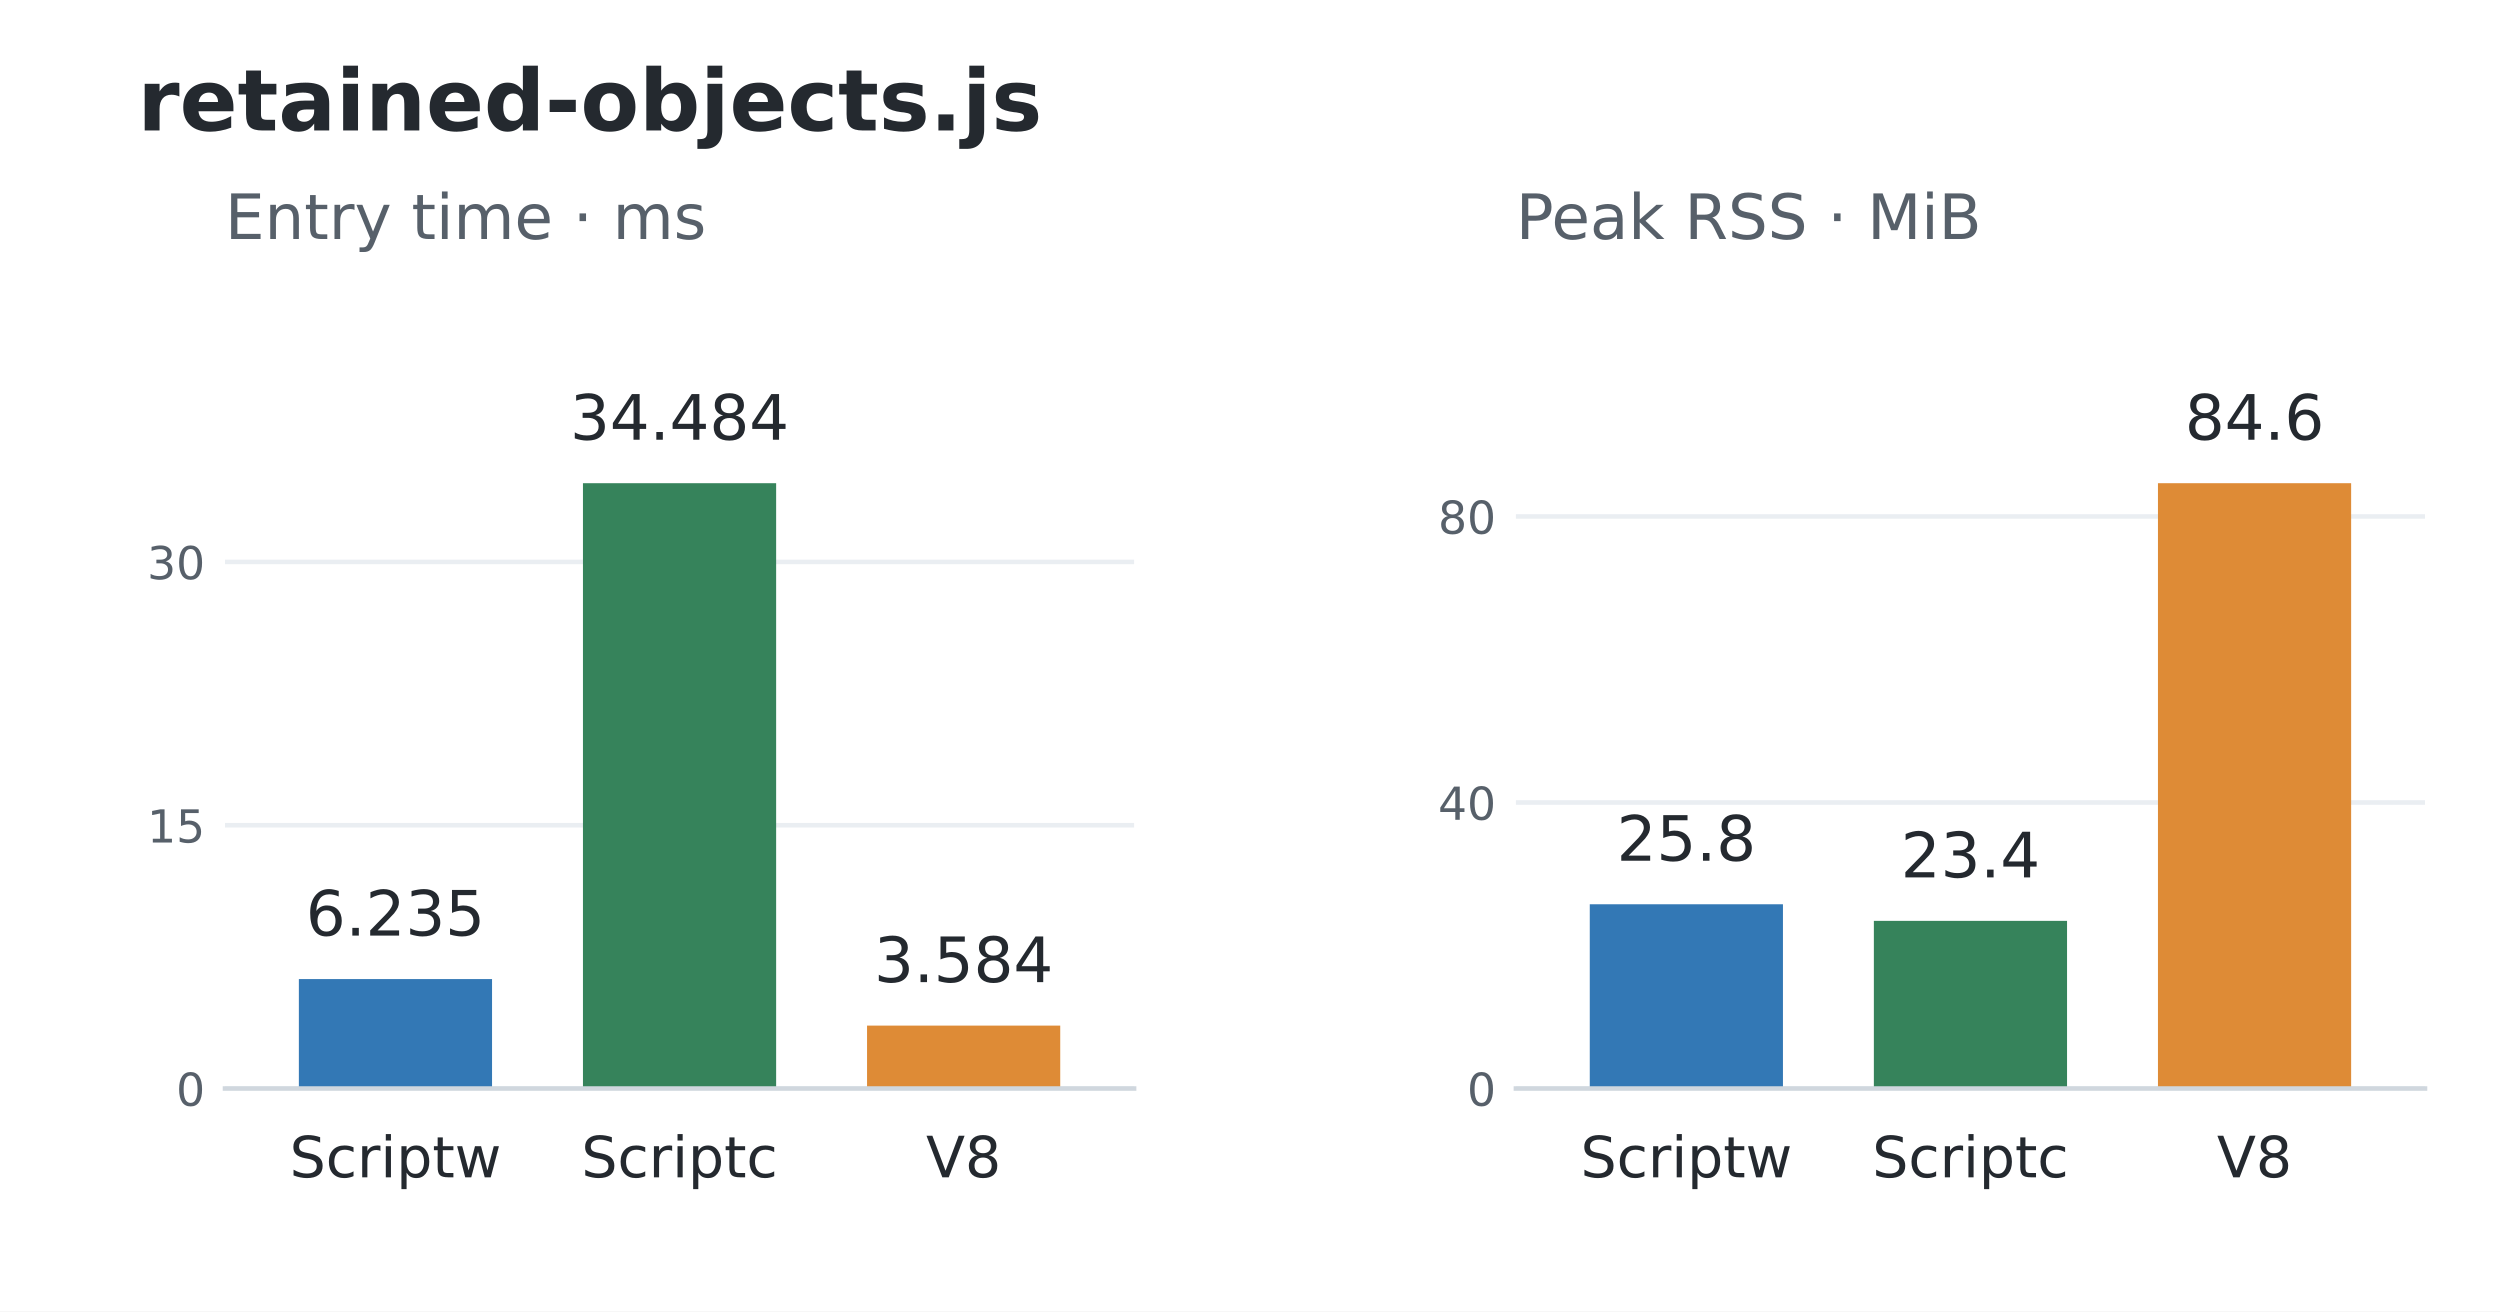
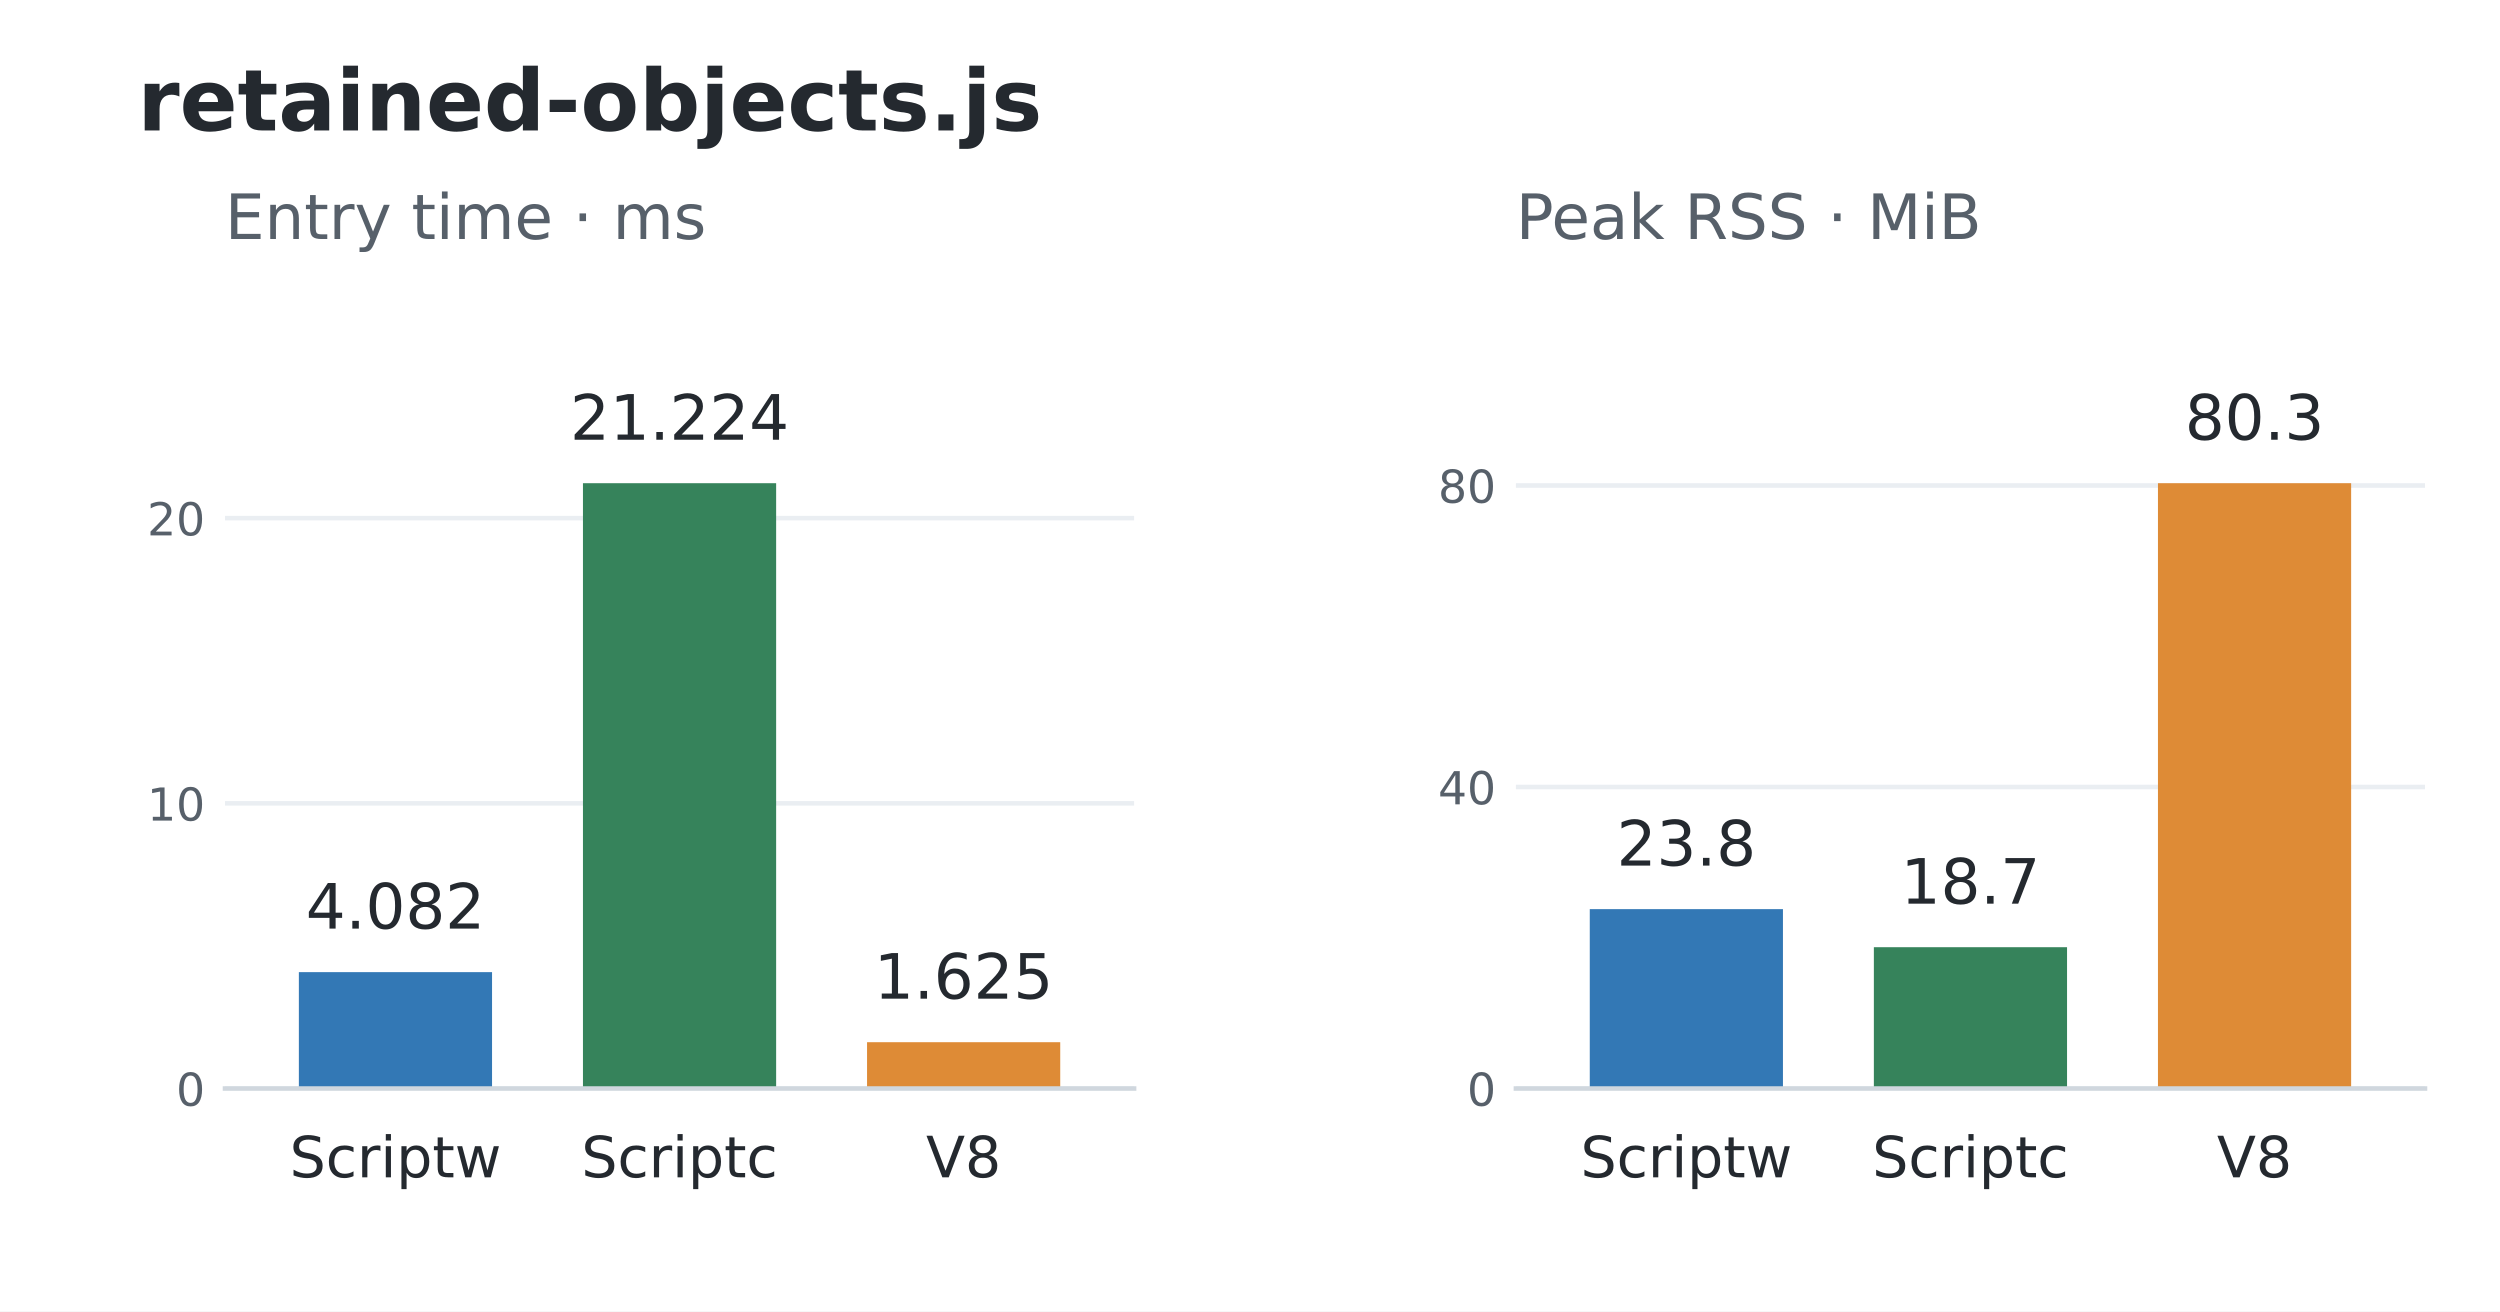
<svg xmlns="http://www.w3.org/2000/svg" width="439.2pt" height="230.4pt" viewBox="0 0 439.2 230.4" version="1.1">
  <defs>
    <style type="text/css">*{stroke-linejoin: round; stroke-linecap: butt}</style>
  </defs>
  <g id="figure_1">
    <g id="patch_1">
      <path d="M 0 230.4 L 439.2 230.4 L 439.2 0 L 0 0 z " style="fill: #ffffff" />
    </g>
    <g id="axes_1">
      <g id="patch_2">
        <path d="M 39.528 191.232 L 199.237 191.232 L 199.237 52.992 L 39.528 52.992 z " style="fill: #ffffff" />
      </g>
      <g id="matplotlib.axis_1">
        <g id="xtick_1">
          <g id="line2d_1" />
          <g id="text_1">
            <text style="font-size: 10px; font-family: 'DejaVu Sans'; text-anchor: middle; fill: #24292f" x="69.473" y="206.83" transform="rotate(-0 69.47346 206.8304)">Scriptw</text>
          </g>
        </g>
        <g id="xtick_2">
          <g id="line2d_2" />
          <g id="text_2">
            <text style="font-size: 10px; font-family: 'DejaVu Sans'; text-anchor: middle; fill: #24292f" x="119.383" y="206.83" transform="rotate(-0 119.3825 206.8304)">Scriptc</text>
          </g>
        </g>
        <g id="xtick_3">
          <g id="line2d_3" />
          <g id="text_3">
            <text style="font-size: 10px; font-family: 'DejaVu Sans'; text-anchor: middle; fill: #24292f" x="169.292" y="206.83" transform="rotate(-0 169.2916 206.8297)">V8</text>
          </g>
        </g>
      </g>
      <g id="matplotlib.axis_2">
        <g id="ytick_1">
          <g id="line2d_4">
            <path d="M 39.528 191.232 L 199.237 191.232 " clip-path="url(#p648741f3fb)" style="fill: none; stroke: #eaeef2; stroke-width: 0.8; stroke-linecap: square" />
          </g>
          <g id="line2d_5" />
          <g id="text_4">
            <text style="font-size: 8px; font-family: 'DejaVu Sans'; text-anchor: end; fill: #57606a" x="36.028" y="194.271" transform="rotate(-0 36.028 194.2711)">0</text>
          </g>
        </g>
        <g id="ytick_2">
          <g id="line2d_6">
-             <path d="M 39.528 144.976 L 199.237 144.976 " clip-path="url(#p648741f3fb)" style="fill: none; stroke: #eaeef2; stroke-width: 0.8; stroke-linecap: square" />
+             <path d="M 39.528 141.128 L 199.237 141.128 " clip-path="url(#p648741f3fb)" style="fill: none; stroke: #eaeef2; stroke-width: 0.8; stroke-linecap: square" />
          </g>
          <g id="line2d_7" />
          <g id="text_5">
-             <text style="font-size: 8px; font-family: 'DejaVu Sans'; text-anchor: end; fill: #57606a" x="36.028" y="148.015" transform="rotate(-0 36.028 148.0151)">15</text>
+             <text style="font-size: 8px; font-family: 'DejaVu Sans'; text-anchor: end; fill: #57606a" x="36.028" y="144.167" transform="rotate(-0 36.028 144.1671)">10</text>
          </g>
        </g>
        <g id="ytick_3">
          <g id="line2d_8">
-             <path d="M 39.528 98.72 L 199.237 98.72 " clip-path="url(#p648741f3fb)" style="fill: none; stroke: #eaeef2; stroke-width: 0.8; stroke-linecap: square" />
+             <path d="M 39.528 91.024 L 199.237 91.024 " clip-path="url(#p648741f3fb)" style="fill: none; stroke: #eaeef2; stroke-width: 0.8; stroke-linecap: square" />
          </g>
          <g id="line2d_9" />
          <g id="text_6">
-             <text style="font-size: 8px; font-family: 'DejaVu Sans'; text-anchor: end; fill: #57606a" x="36.028" y="101.759" transform="rotate(-0 36.028 101.7591)">30</text>
+             <text style="font-size: 8px; font-family: 'DejaVu Sans'; text-anchor: end; fill: #57606a" x="36.028" y="94.063" transform="rotate(-0 36.028 94.06314)">20</text>
          </g>
        </g>
      </g>
      <g id="patch_3">
-         <path d="M 52.504 191.232 L 86.443 191.232 L 86.443 172.006 L 52.504 172.006 z " clip-path="url(#p648741f3fb)" style="fill: #3378b5" />
+         <path d="M 52.504 191.232 L 86.443 191.232 L 86.443 170.78 L 52.504 170.78 z " clip-path="url(#p648741f3fb)" style="fill: #3378b5" />
      </g>
      <g id="patch_4">
        <path d="M 102.413 191.232 L 136.352 191.232 L 136.352 84.894 L 102.413 84.894 z " clip-path="url(#p648741f3fb)" style="fill: #36835b" />
      </g>
      <g id="patch_5">
-         <path d="M 152.323 191.232 L 186.261 191.232 L 186.261 180.181 L 152.323 180.181 z " clip-path="url(#p648741f3fb)" style="fill: #de8b36" />
+         <path d="M 152.323 191.232 L 186.261 191.232 L 186.261 183.091 L 152.323 183.091 z " clip-path="url(#p648741f3fb)" style="fill: #de8b36" />
      </g>
      <g id="patch_6">
        <path d="M 39.528 191.232 L 199.237 191.232 " style="fill: none; stroke: #d0d7de; stroke-width: 0.8; stroke-linejoin: miter; stroke-linecap: square" />
      </g>
      <g id="text_7">
-         <text style="font-size: 11px; font-family: 'DejaVu Sans'; text-anchor: middle; fill: #24292f" x="69.473" y="164.363" transform="rotate(-0 69.47346 164.3633)">6.235</text>
+         <text style="font-size: 11px; font-family: 'DejaVu Sans'; text-anchor: middle; fill: #24292f" x="69.473" y="163.137" transform="rotate(-0 69.47346 163.1375)">4.082</text>
      </g>
      <g id="text_8">
-         <text style="font-size: 11px; font-family: 'DejaVu Sans'; text-anchor: middle; fill: #24292f" x="119.383" y="77.251" transform="rotate(-0 119.3825 77.25096)">34.484</text>
+         <text style="font-size: 11px; font-family: 'DejaVu Sans'; text-anchor: middle; fill: #24292f" x="119.383" y="77.251" transform="rotate(-0 119.3825 77.25096)">21.224</text>
      </g>
      <g id="text_9">
-         <text style="font-size: 11px; font-family: 'DejaVu Sans'; text-anchor: middle; fill: #24292f" x="169.292" y="172.539" transform="rotate(-0 169.2916 172.5386)">3.584</text>
+         <text style="font-size: 11px; font-family: 'DejaVu Sans'; text-anchor: middle; fill: #24292f" x="169.292" y="175.449" transform="rotate(-0 169.2916 175.4486)">1.625</text>
      </g>
      <g id="text_10">
        <text style="font-size: 11px; font-family: 'DejaVu Sans'; text-anchor: start; fill: #57606a" x="39.528" y="41.992" transform="rotate(-0 39.528 41.992)">Entry time · ms</text>
      </g>
    </g>
    <g id="axes_2">
      <g id="patch_7">
        <path d="M 266.315 191.232 L 426.024 191.232 L 426.024 52.992 L 266.315 52.992 z " style="fill: #ffffff" />
      </g>
      <g id="matplotlib.axis_3">
        <g id="xtick_4">
          <g id="line2d_10" />
          <g id="text_11">
            <text style="font-size: 10px; font-family: 'DejaVu Sans'; text-anchor: middle; fill: #24292f" x="296.26" y="206.83" transform="rotate(-0 296.2604 206.8304)">Scriptw</text>
          </g>
        </g>
        <g id="xtick_5">
          <g id="line2d_11" />
          <g id="text_12">
            <text style="font-size: 10px; font-family: 'DejaVu Sans'; text-anchor: middle; fill: #24292f" x="346.169" y="206.83" transform="rotate(-0 346.1695 206.8304)">Scriptc</text>
          </g>
        </g>
        <g id="xtick_6">
          <g id="line2d_12" />
          <g id="text_13">
            <text style="font-size: 10px; font-family: 'DejaVu Sans'; text-anchor: middle; fill: #24292f" x="396.079" y="206.83" transform="rotate(-0 396.0785 206.8297)">V8</text>
          </g>
        </g>
      </g>
      <g id="matplotlib.axis_4">
        <g id="ytick_4">
          <g id="line2d_13">
            <path d="M 266.315 191.232 L 426.024 191.232 " clip-path="url(#pf3a1462166)" style="fill: none; stroke: #eaeef2; stroke-width: 0.8; stroke-linecap: square" />
          </g>
          <g id="line2d_14" />
          <g id="text_14">
            <text style="font-size: 8px; font-family: 'DejaVu Sans'; text-anchor: end; fill: #57606a" x="262.815" y="194.271" transform="rotate(-0 262.8149 194.2711)">0</text>
          </g>
        </g>
        <g id="ytick_5">
          <g id="line2d_15">
-             <path d="M 266.315 140.983 L 426.024 140.983 " clip-path="url(#pf3a1462166)" style="fill: none; stroke: #eaeef2; stroke-width: 0.8; stroke-linecap: square" />
+             <path d="M 266.315 138.262 L 426.024 138.262 " clip-path="url(#pf3a1462166)" style="fill: none; stroke: #eaeef2; stroke-width: 0.8; stroke-linecap: square" />
          </g>
          <g id="line2d_16" />
          <g id="text_15">
-             <text style="font-size: 8px; font-family: 'DejaVu Sans'; text-anchor: end; fill: #57606a" x="262.815" y="144.022" transform="rotate(-0 262.8149 144.0216)">40</text>
+             <text style="font-size: 8px; font-family: 'DejaVu Sans'; text-anchor: end; fill: #57606a" x="262.815" y="141.301" transform="rotate(-0 262.8149 141.301)">40</text>
          </g>
        </g>
        <g id="ytick_6">
          <g id="line2d_17">
-             <path d="M 266.315 90.733 L 426.024 90.733 " clip-path="url(#pf3a1462166)" style="fill: none; stroke: #eaeef2; stroke-width: 0.8; stroke-linecap: square" />
+             <path d="M 266.315 85.292 L 426.024 85.292 " clip-path="url(#pf3a1462166)" style="fill: none; stroke: #eaeef2; stroke-width: 0.8; stroke-linecap: square" />
          </g>
          <g id="line2d_18" />
          <g id="text_16">
-             <text style="font-size: 8px; font-family: 'DejaVu Sans'; text-anchor: end; fill: #57606a" x="262.815" y="93.772" transform="rotate(-0 262.8149 93.77214)">80</text>
+             <text style="font-size: 8px; font-family: 'DejaVu Sans'; text-anchor: end; fill: #57606a" x="262.815" y="88.331" transform="rotate(-0 262.8149 88.33091)">80</text>
          </g>
        </g>
      </g>
      <g id="patch_8">
-         <path d="M 279.291 191.232 L 313.229 191.232 L 313.229 158.857 L 279.291 158.857 z " clip-path="url(#pf3a1462166)" style="fill: #3378b5" />
+         <path d="M 279.291 191.232 L 313.229 191.232 L 313.229 159.714 L 279.291 159.714 z " clip-path="url(#pf3a1462166)" style="fill: #3378b5" />
      </g>
      <g id="patch_9">
-         <path d="M 329.2 191.232 L 363.139 191.232 L 363.139 161.779 L 329.2 161.779 z " clip-path="url(#pf3a1462166)" style="fill: #36835b" />
+         <path d="M 329.2 191.232 L 363.139 191.232 L 363.139 166.405 L 329.2 166.405 z " clip-path="url(#pf3a1462166)" style="fill: #36835b" />
      </g>
      <g id="patch_10">
        <path d="M 379.109 191.232 L 413.048 191.232 L 413.048 84.894 L 379.109 84.894 z " clip-path="url(#pf3a1462166)" style="fill: #de8b36" />
      </g>
      <g id="patch_11">
        <path d="M 266.315 191.232 L 426.024 191.232 " style="fill: none; stroke: #d0d7de; stroke-width: 0.8; stroke-linejoin: miter; stroke-linecap: square" />
      </g>
      <g id="text_17">
-         <text style="font-size: 11px; font-family: 'DejaVu Sans'; text-anchor: middle; fill: #24292f" x="296.26" y="151.214" transform="rotate(-0 296.2604 151.2143)">25.8</text>
+         <text style="font-size: 11px; font-family: 'DejaVu Sans'; text-anchor: middle; fill: #24292f" x="296.26" y="152.071" transform="rotate(-0 296.2604 152.0712)">23.8</text>
      </g>
      <g id="text_18">
-         <text style="font-size: 11px; font-family: 'DejaVu Sans'; text-anchor: middle; fill: #24292f" x="346.169" y="154.137" transform="rotate(-0 346.1695 154.1366)">23.4</text>
+         <text style="font-size: 11px; font-family: 'DejaVu Sans'; text-anchor: middle; fill: #24292f" x="346.169" y="158.762" transform="rotate(-0 346.1695 158.7623)">18.7</text>
      </g>
      <g id="text_19">
-         <text style="font-size: 11px; font-family: 'DejaVu Sans'; text-anchor: middle; fill: #24292f" x="396.079" y="77.251" transform="rotate(-0 396.0785 77.25096)">84.6</text>
+         <text style="font-size: 11px; font-family: 'DejaVu Sans'; text-anchor: middle; fill: #24292f" x="396.079" y="77.251" transform="rotate(-0 396.0785 77.25096)">80.3</text>
      </g>
      <g id="text_20">
        <text style="font-size: 11px; font-family: 'DejaVu Sans'; text-anchor: start; fill: #57606a" x="266.315" y="41.992" transform="rotate(-0 266.3149 41.992)">Peak RSS · MiB</text>
      </g>
    </g>
    <g id="text_21">
      <text style="font-weight: 700; font-size: 15px; font-family: 'DejaVu Sans'; text-anchor: start; fill: #24292f" x="24.156" y="22.918" transform="rotate(-0 24.156 22.91766)">retained-objects.js</text>
    </g>
  </g>
  <defs>
    <clipPath id="p648741f3fb">
      <rect x="39.528" y="52.992" width="159.709" height="138.24" />
    </clipPath>
    <clipPath id="pf3a1462166">
      <rect x="266.315" y="52.992" width="159.709" height="138.24" />
    </clipPath>
  </defs>
</svg>
